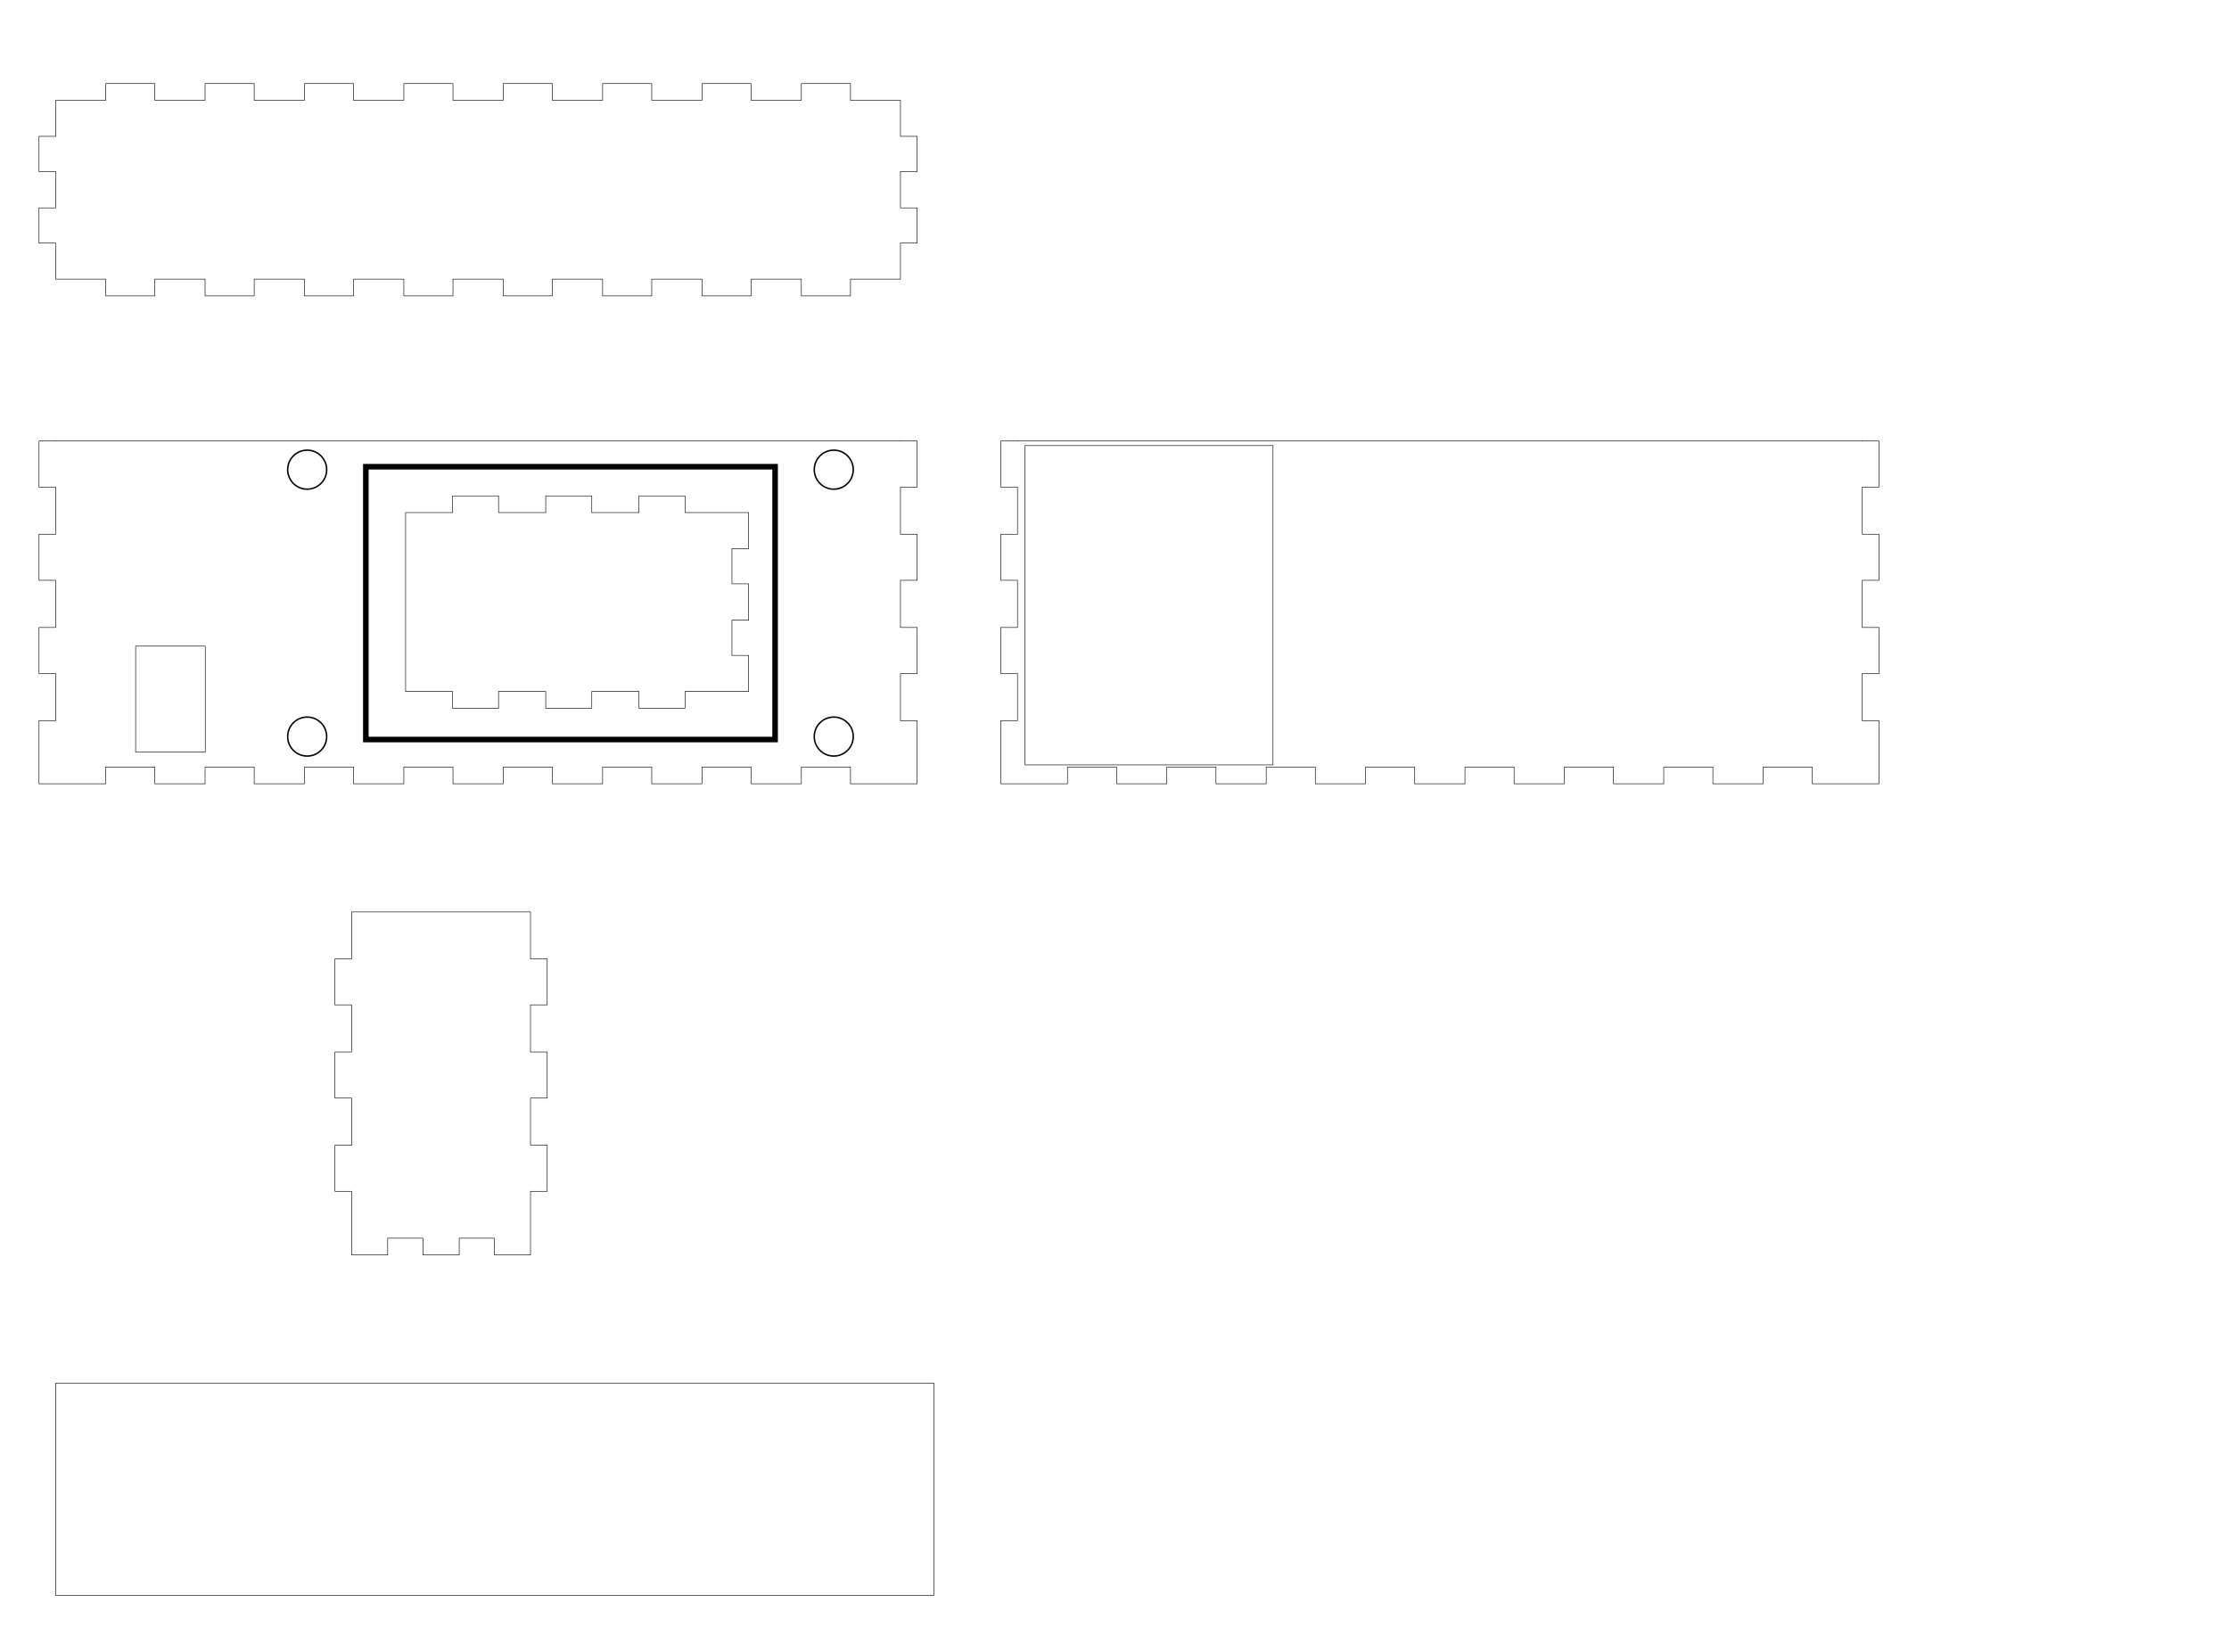
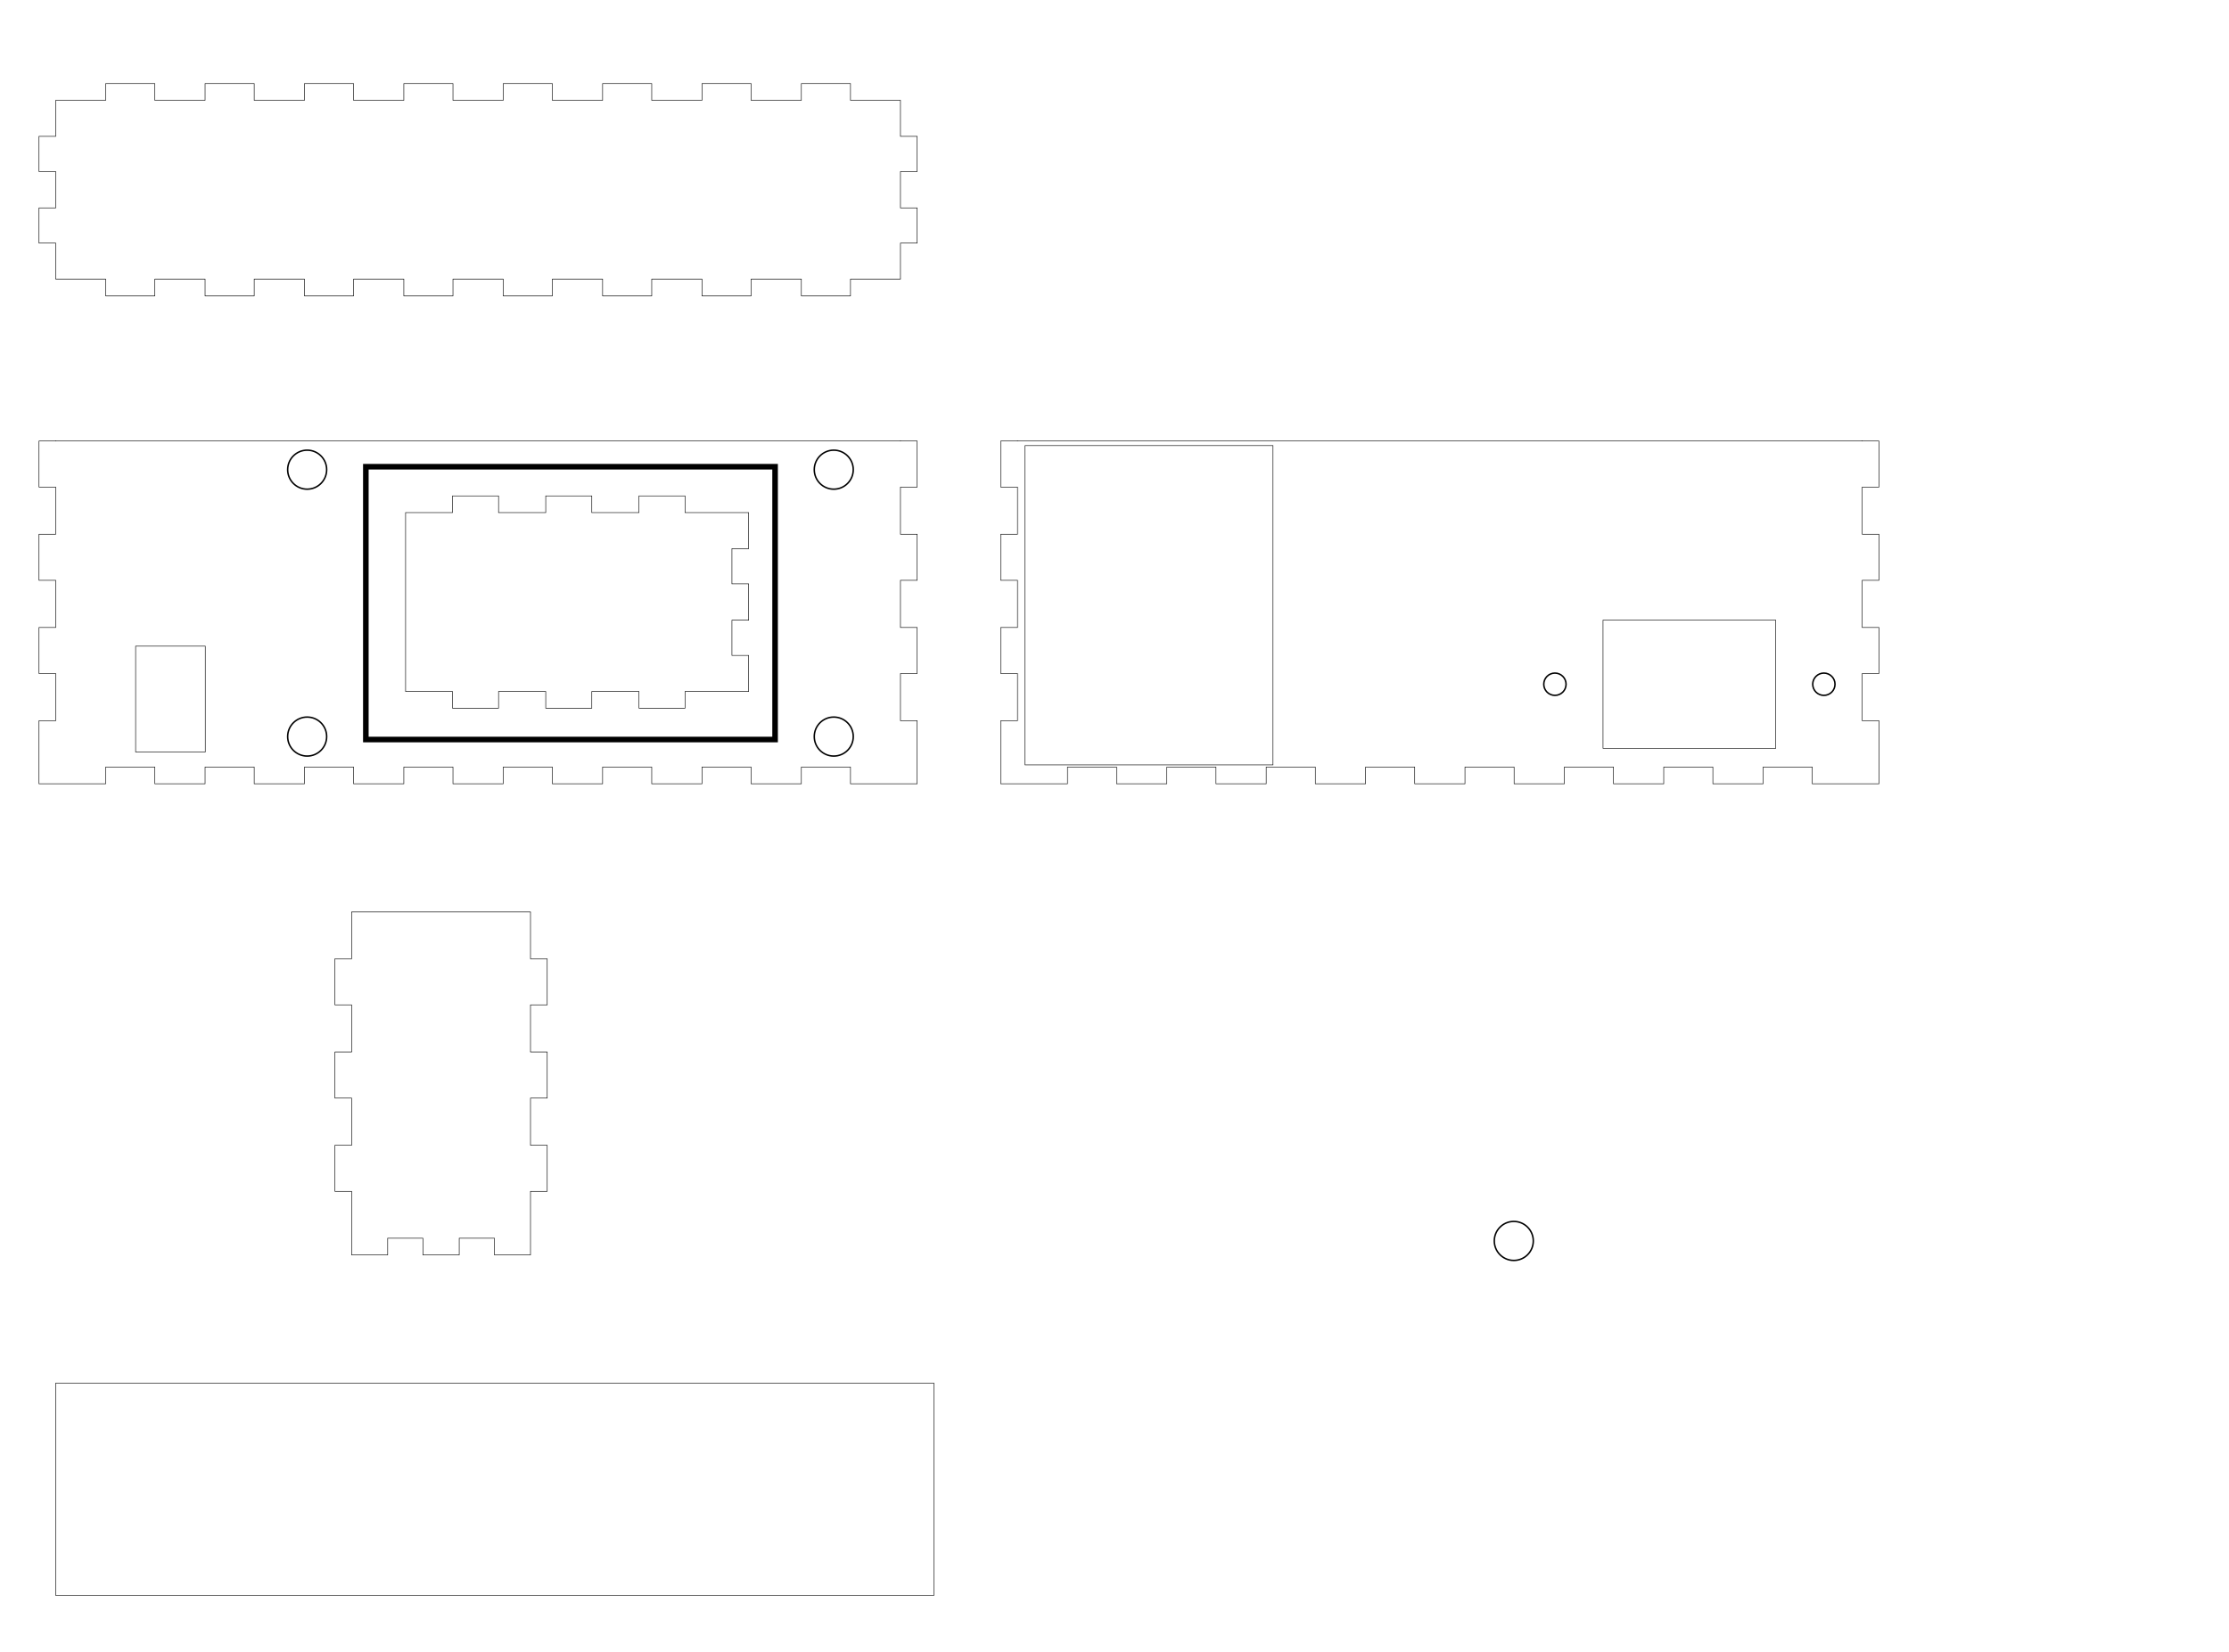
<svg xmlns="http://www.w3.org/2000/svg" viewBox="0 0 400 296.32" width="400mm" height="296.32mm" version="1.1" id="svg7">
  <defs id="defs7">
    </defs>
  <g id="g1">
    <path d="M 10 18 L 18.917 18 L 18.967 18 L 18.967 15 L 27.784 15 L 27.784 18 L 27.834 18 L 36.751 18 L 36.801 18 L 36.801 15 L 45.618 15 L 45.618 18 L 45.668 18 L 54.585 18 L 54.635 18 L 54.635 15 L 63.452 15 L 63.452 18 L 63.502 18 L 72.419 18 L 72.469 18 L 72.469 15 L 81.287 15 L 81.287 18 L 81.337 18 L 90.254 18 L 90.303 18 L 90.303 15 L 99.121 15 L 99.121 18 L 99.171 18 L 108.088 18 L 108.138 18 L 108.138 15 L 116.955 15 L 116.955 18 L 117.005 18 L 125.922 18 L 125.972 18 L 125.972 15 L 134.789 15 L 134.789 18 L 134.839 18 L 143.756 18 L 143.806 18 L 143.806 15 L 152.623 15 L 152.623 18 L 152.673 18 L 161.59 18 L 161.59 24.42 L 161.59 24.47 L 164.59 24.47 L 164.59 30.79 L 161.59 30.79 L 161.59 30.84 L 161.59 37.26 L 161.59 37.31 L 164.59 37.31 L 164.59 43.63 L 161.59 43.63 L 161.59 43.68 L 161.59 50.1 L 152.673 50.1 L 152.623 50.1 L 152.623 53.1 L 143.806 53.1 L 143.806 50.1 L 143.756 50.1 L 134.839 50.1 L 134.789 50.1 L 134.789 53.1 L 125.972 53.1 L 125.972 50.1 L 125.922 50.1 L 117.005 50.1 L 116.955 50.1 L 116.955 53.1 L 108.138 53.1 L 108.138 50.1 L 108.088 50.1 L 99.171 50.1 L 99.121 50.1 L 99.121 53.1 L 90.303 53.1 L 90.303 50.1 L 90.254 50.1 L 81.337 50.1 L 81.287 50.1 L 81.287 53.1 L 72.469 53.1 L 72.469 50.1 L 72.419 50.1 L 63.502 50.1 L 63.452 50.1 L 63.452 53.1 L 54.635 53.1 L 54.635 50.1 L 54.585 50.1 L 45.668 50.1 L 45.618 50.1 L 45.618 53.1 L 36.801 53.1 L 36.801 50.1 L 36.751 50.1 L 27.834 50.1 L 27.784 50.1 L 27.784 53.1 L 18.967 53.1 L 18.967 50.1 L 18.917 50.1 L 10 50.1 L 10 43.68 L 10 43.63 L 7 43.63 L 7 37.31 L 10 37.31 L 10 37.26 L 10 30.84 L 10 30.79 L 7 30.79 L 7 24.47 L 10 24.47 L 10 24.42 L 10 18 Z" stroke="#000000" stroke-width="0.1" fill="none" id="path1" />
  </g>
  <g id="g2">
    <rect x="24.337" y="115.964" width="12.5" height="19" stroke="#000000" stroke-width="0.1" fill="none" id="rect6-2" />
    <path d="M 10 79.1 L 161.59 79.1 L 161.59 79.15 L 164.59 79.15 L 164.59 87.416 L 161.59 87.416 L 161.59 87.466 L 161.59 95.831 L 161.59 95.881 L 164.59 95.881 L 164.59 104.147 L 161.59 104.147 L 161.59 104.197 L 161.59 112.563 L 161.59 112.613 L 164.59 112.613 L 164.59 120.879 L 161.59 120.879 L 161.59 120.929 L 161.59 129.294 L 161.59 129.344 L 164.59 129.344 L 164.59 137.61 L 164.59 137.66 L 164.59 140.66 L 152.673 140.66 L 152.623 140.66 L 152.623 137.66 L 143.806 137.66 L 143.806 140.66 L 143.756 140.66 L 134.839 140.66 L 134.789 140.66 L 134.789 137.66 L 125.972 137.66 L 125.972 140.66 L 125.922 140.66 L 117.005 140.66 L 116.955 140.66 L 116.955 137.66 L 108.138 137.66 L 108.138 140.66 L 108.088 140.66 L 99.171 140.66 L 99.121 140.66 L 99.121 137.66 L 90.303 137.66 L 90.303 140.66 L 90.254 140.66 L 81.337 140.66 L 81.287 140.66 L 81.287 137.66 L 72.469 137.66 L 72.469 140.66 L 72.419 140.66 L 63.502 140.66 L 63.452 140.66 L 63.452 137.66 L 54.635 137.66 L 54.635 140.66 L 54.585 140.66 L 45.668 140.66 L 45.618 140.66 L 45.618 137.66 L 36.801 137.66 L 36.801 140.66 L 36.751 140.66 L 27.834 140.66 L 27.784 140.66 L 27.784 137.66 L 18.967 137.66 L 18.967 140.66 L 18.917 140.66 L 10 140.66 L 7 140.66 L 7 137.66 L 7 137.61 L 7 129.344 L 10 129.344 L 10 129.294 L 10 120.929 L 10 120.879 L 7 120.879 L 7 112.613 L 10 112.613 L 10 112.563 L 10 104.197 L 10 104.147 L 7 104.147 L 7 95.881 L 10 95.881 L 10 95.831 L 10 87.466 L 10 87.416 L 7 87.416 L 7 79.15 L 10 79.15 L 10 79.1 Z" stroke="#000000" stroke-width="0.1" fill="none" id="path2" />
    <g id="g10" style="fill:none">
      <rect x="51.622" y="80.49" width="101.5" height="55.5" stroke="#000000" stroke-width="0.1" fill="none" id="pcb_size" style="display:none;stroke:none;stroke-width:0;stroke-dasharray:none;fill:none" />
      <g id="g9" transform="translate(-148.3784,-94.20974)" style="fill:none;stroke:#000000;stroke-opacity:1">
        <circle style="fill:none;fill-opacity:1;stroke-width:0.265;stroke:#000000;stroke-opacity:1" id="path9" cx="298" cy="226.4" r="3.5" />
        <circle style="fill:none;fill-opacity:1;stroke-width:0.265;stroke:#000000;stroke-opacity:1" id="path9-5" cx="203.5" cy="226.4" r="3.5" />
        <circle style="fill:none;fill-opacity:1;stroke-width:0.265;stroke:#000000;stroke-opacity:1" id="path9-1" cx="298" cy="178.5" r="3.5" />
        <circle style="fill:none;fill-opacity:1;stroke-width:0.265;stroke:#000000;stroke-opacity:1" id="path9-11" cx="203.5" cy="178.5" r="3.5" />
      </g>
      <rect style="fill:none;stroke-width:1;stroke:#000000;stroke-opacity:1;stroke-dasharray:none" id="touchscreen_cutout" width="73.44" height="48.96" x="-139.092" y="-132.72" transform="scale(-1)" ry="0" />
+       <circle style="fill:none;fill-opacity:1;stroke:#000000;stroke-width:0.265;stroke-opacity:1" id="path9-11-2" cx="271.655" cy="222.707" r="3.5" />
    </g>
  </g>
  <g id="g3">
    <path d="M 182.59 79.1 L 334.18 79.1 L 334.18 79.15 L 337.18 79.15 L 337.18 87.416 L 334.18 87.416 L 334.18 87.466 L 334.18 95.831 L 334.18 95.881 L 337.18 95.881 L 337.18 104.147 L 334.18 104.147 L 334.18 104.197 L 334.18 112.563 L 334.18 112.613 L 337.18 112.613 L 337.18 120.879 L 334.18 120.879 L 334.18 120.929 L 334.18 129.294 L 334.18 129.344 L 337.18 129.344 L 337.18 137.61 L 337.18 137.66 L 337.18 140.66 L 325.263 140.66 L 325.213 140.66 L 325.213 137.66 L 316.396 137.66 L 316.396 140.66 L 316.346 140.66 L 307.429 140.66 L 307.379 140.66 L 307.379 137.66 L 298.562 137.66 L 298.562 140.66 L 298.512 140.66 L 289.595 140.66 L 289.545 140.66 L 289.545 137.66 L 280.728 137.66 L 280.728 140.66 L 280.678 140.66 L 271.761 140.66 L 271.711 140.66 L 271.711 137.66 L 262.894 137.66 L 262.894 140.66 L 262.844 140.66 L 253.927 140.66 L 253.876 140.66 L 253.876 137.66 L 245.059 137.66 L 245.059 140.66 L 245.009 140.66 L 236.092 140.66 L 236.042 140.66 L 236.042 137.66 L 227.225 137.66 L 227.225 140.66 L 227.175 140.66 L 218.258 140.66 L 218.208 140.66 L 218.208 137.66 L 209.391 137.66 L 209.391 140.66 L 209.341 140.66 L 200.424 140.66 L 200.374 140.66 L 200.374 137.66 L 191.557 137.66 L 191.557 140.66 L 191.507 140.66 L 182.59 140.66 L 179.59 140.66 L 179.59 137.66 L 179.59 137.61 L 179.59 129.344 L 182.59 129.344 L 182.59 129.294 L 182.59 120.929 L 182.59 120.879 L 179.59 120.879 L 179.59 112.613 L 182.59 112.613 L 182.59 112.563 L 182.59 104.197 L 182.59 104.147 L 179.59 104.147 L 179.59 95.881 L 182.59 95.881 L 182.59 95.831 L 182.59 87.466 L 182.59 87.416 L 179.59 87.416 L 179.59 79.15 L 182.59 79.15 L 182.59 79.1 Z" stroke="#000000" stroke-width="0.1" fill="none" id="path3" />
    <rect x="183.944" y="79.971" width="44.5" height="57.3" stroke="#000000" stroke-width="0.1" fill="none" id="rect6-8" />
+     <g id="g12" transform="translate(35.99816,-5.039743)">
+       <g id="g11" style="fill:none" transform="translate(-70.59511,-53.27728)">
+         <circle style="fill:none;fill-opacity:1;stroke:#000000;stroke-width:0.265;stroke-opacity:1" id="path9-11-6" cx="361.896" cy="181.114" r="2" />
+         <circle style="fill:none;fill-opacity:1;stroke:#000000;stroke-width:0.265;stroke-opacity:1" id="path9-11-6-4" cx="313.632" cy="181.114" r="2" />
+       </g>
+       <rect x="251.669" y="116.337" width="31" height="23" stroke="#000000" stroke-width="0.1" fill="none" id="rect6-8-3" />
+     </g>
  </g>
  <g id="g4" transform="rotate(-90,29.40983,193.2401)">
    <path d="m 98.555,236.616 h 32.1 v 8.366 0.05 h 3 v 8.266 h -3 v 0.05 8.366 0.05 h 3 v 8.266 h -3 v 0.05 8.366 0.05 h 3 v 8.266 h -3 v 0.05 8.366 3 h -6.42 -0.05 v -3 h -6.32 v 3 h -0.05 -6.42 -0.05 v -3 h -6.32 v 3 h -0.05 -6.42 v -3 -8.366 -0.05 h -3 v -8.266 h 3 v -0.05 -8.366 -0.05 h -3 v -8.266 h 3 v -0.05 -8.366 -0.05 h -3 v -8.266 h 3 v -0.05 z" stroke="#000000" stroke-width="0.1" fill="none" id="path4" />
  </g>
  <g id="g5">
    <path d="M 63.1 163.66 L 95.2 163.66 L 95.2 172.026 L 95.2 172.076 L 98.2 172.076 L 98.2 180.341 L 95.2 180.341 L 95.2 180.391 L 95.2 188.757 L 95.2 188.807 L 98.2 188.807 L 98.2 197.073 L 95.2 197.073 L 95.2 197.123 L 95.2 205.489 L 95.2 205.539 L 98.2 205.539 L 98.2 213.804 L 95.2 213.804 L 95.2 213.854 L 95.2 222.22 L 95.2 225.22 L 88.78 225.22 L 88.73 225.22 L 88.73 222.22 L 82.41 222.22 L 82.41 225.22 L 82.36 225.22 L 75.94 225.22 L 75.89 225.22 L 75.89 222.22 L 69.57 222.22 L 69.57 225.22 L 69.52 225.22 L 63.1 225.22 L 63.1 222.22 L 63.1 213.854 L 63.1 213.804 L 60.1 213.804 L 60.1 205.539 L 63.1 205.539 L 63.1 205.489 L 63.1 197.123 L 63.1 197.073 L 60.1 197.073 L 60.1 188.807 L 63.1 188.807 L 63.1 188.757 L 63.1 180.391 L 63.1 180.341 L 60.1 180.341 L 60.1 172.076 L 63.1 172.076 L 63.1 172.026 L 63.1 163.66 Z" stroke="#000000" stroke-width="0.1" fill="none" id="path5" />
  </g>
  <g id="g6">
    <rect x="10" y="248.22" width="157.59" height="38.1" stroke="#000000" stroke-width="0.1" fill="none" id="rect6" />
  </g>
</svg>
